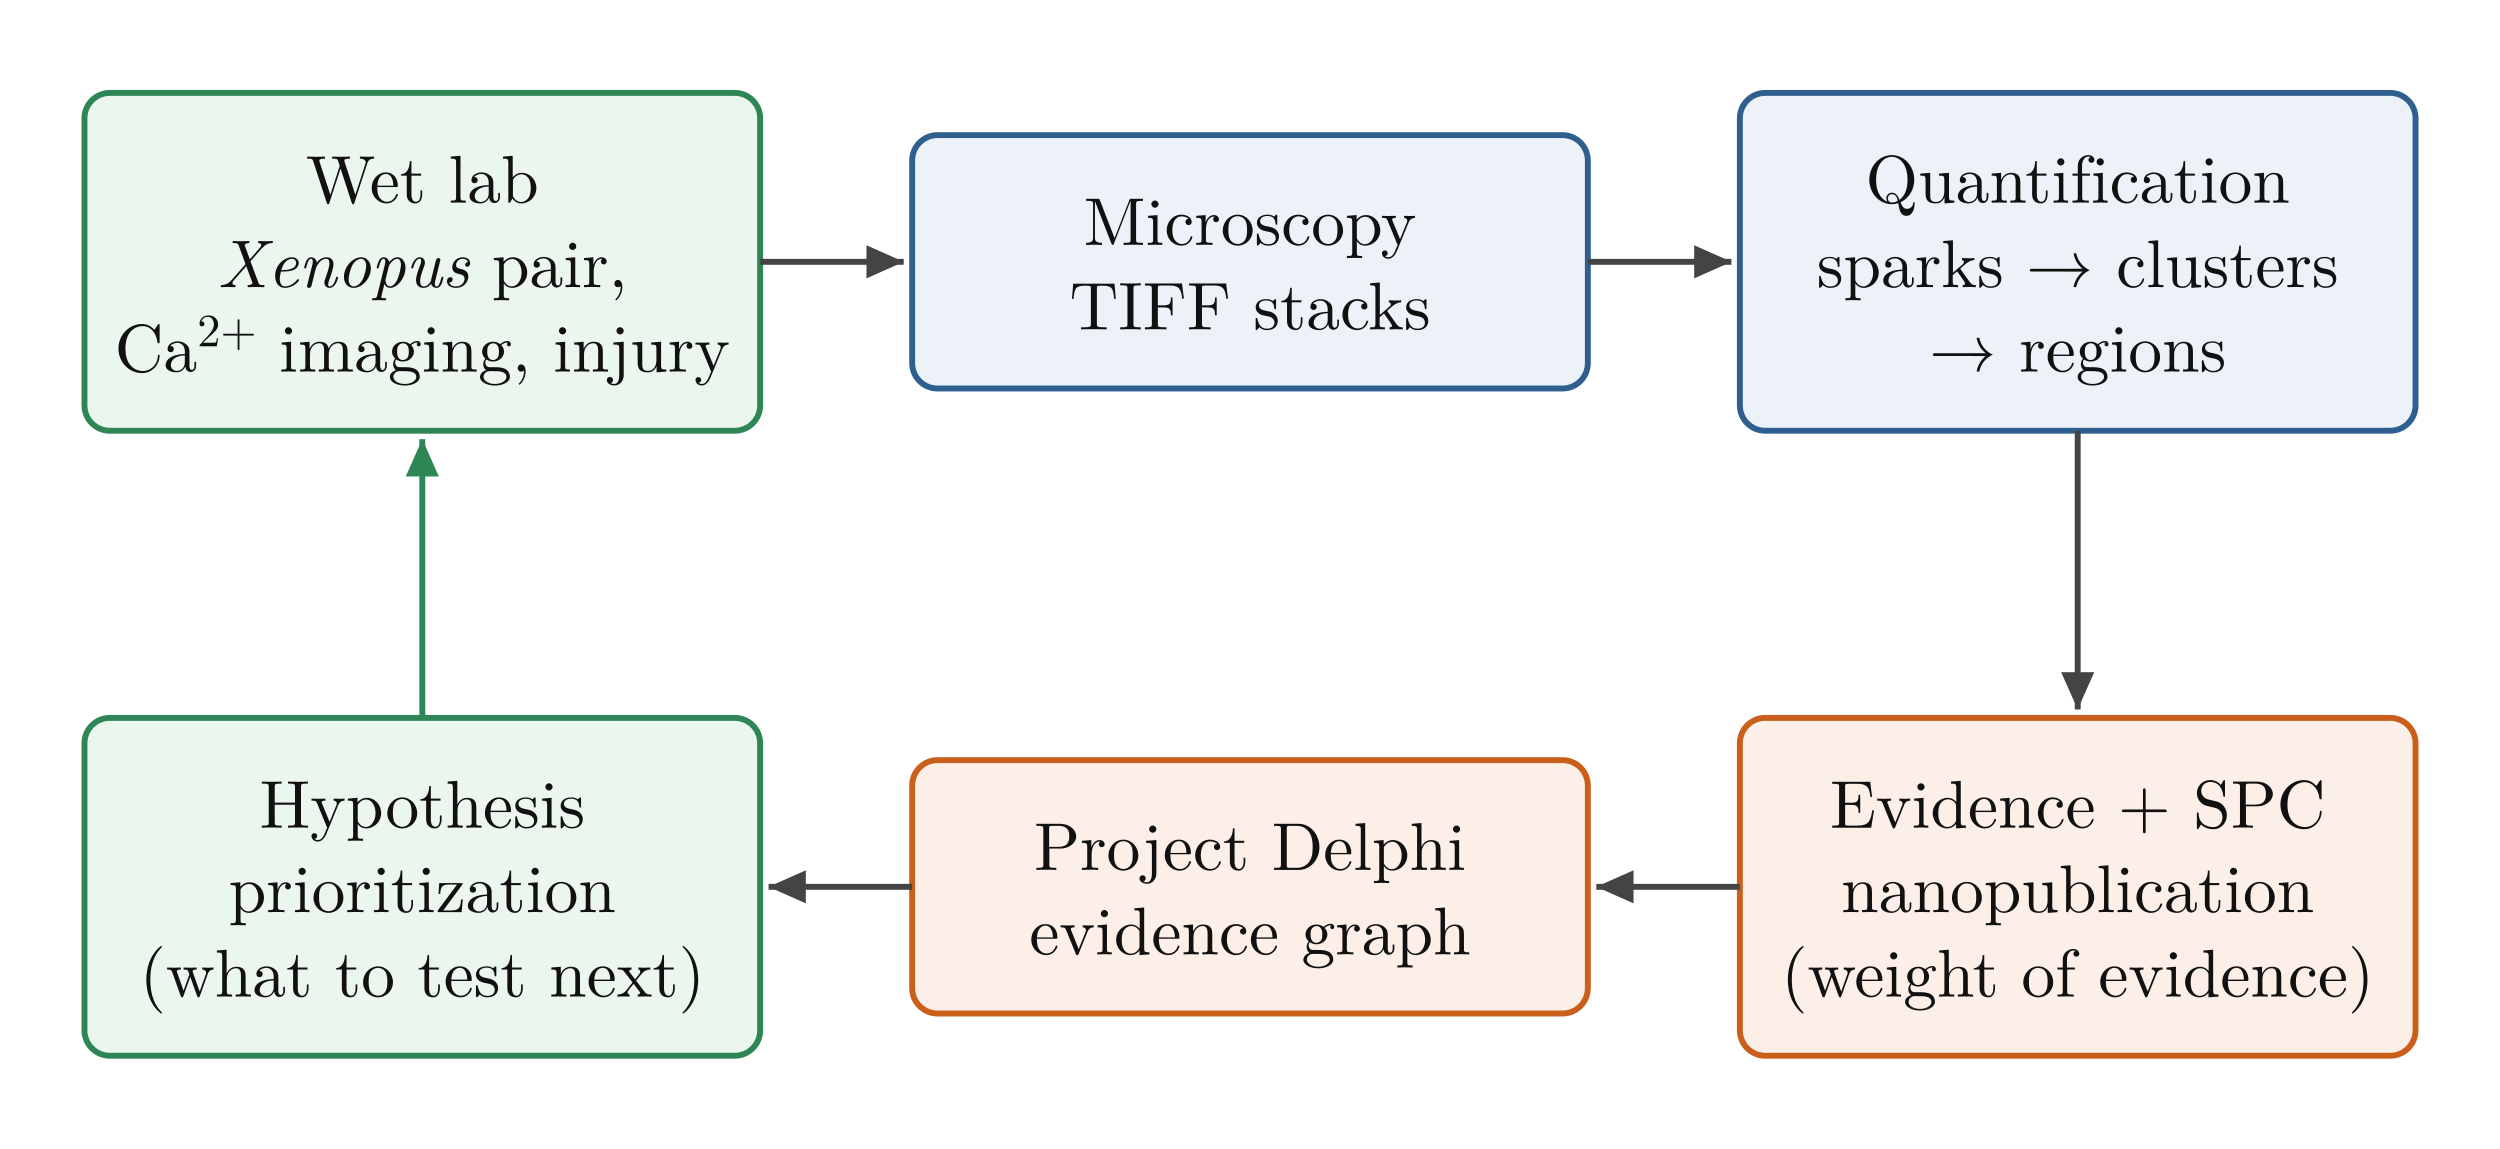
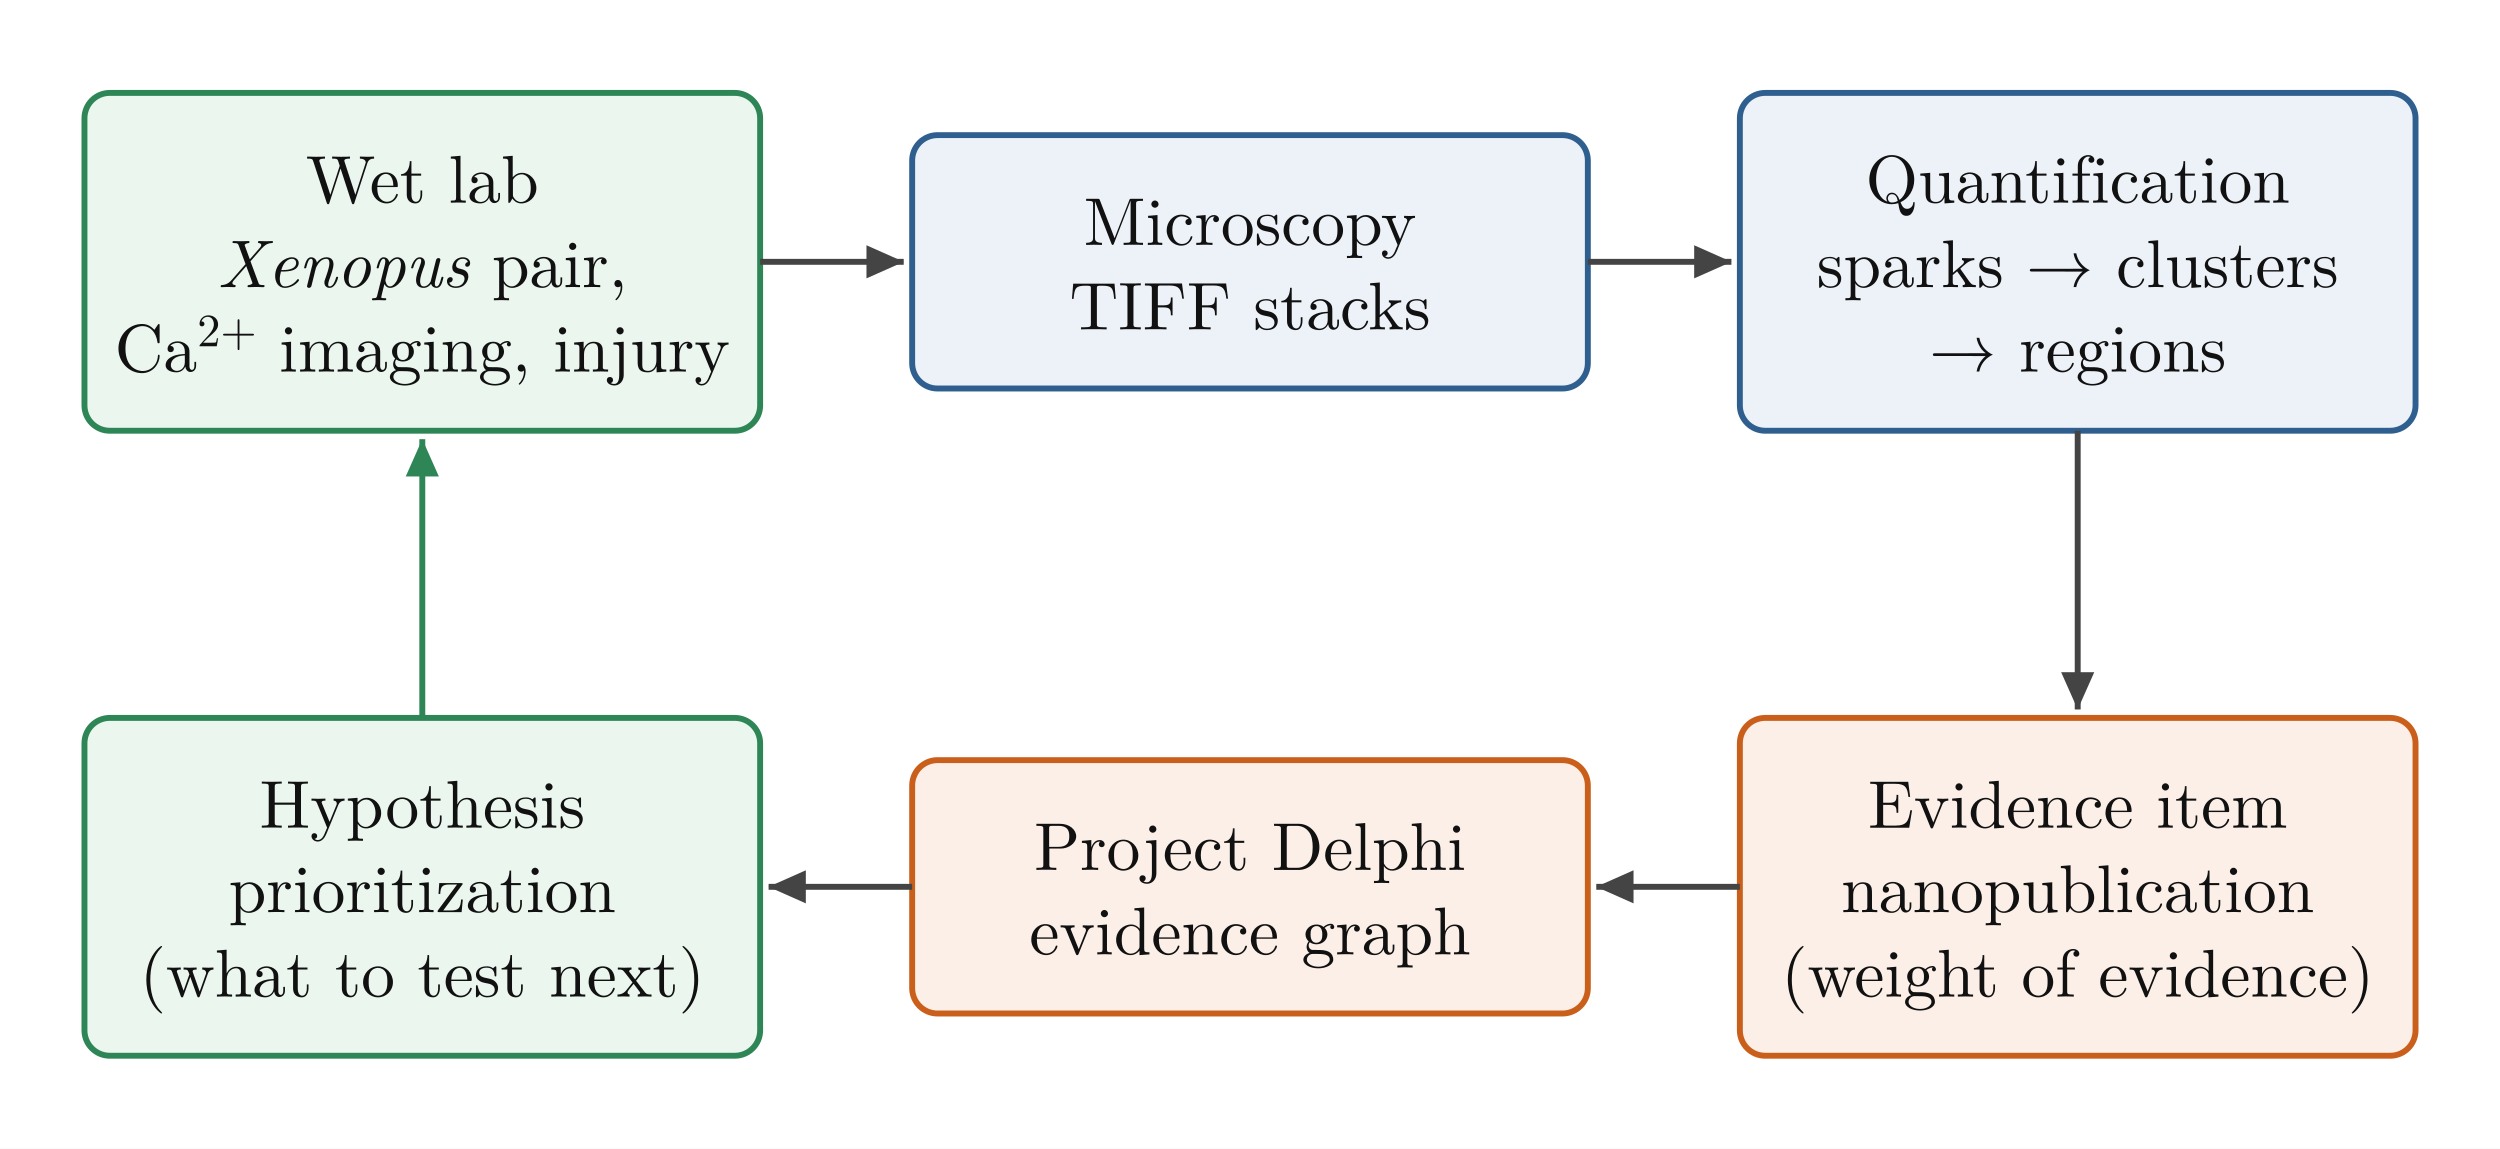
<svg xmlns="http://www.w3.org/2000/svg" viewBox="0 0 592 272" width="592" height="272" role="img" aria-labelledby="title desc">
  <defs>
    <marker id="arrow" viewBox="0 0 10 10" refX="9" refY="5" markerWidth="7" markerHeight="7" orient="auto-start-reverse">
      <path d="M0,1 L9,5 L0,9 z" fill="#444" />
    </marker>
    <marker id="arrow-green" viewBox="0 0 10 10" refX="9" refY="5" markerWidth="7" markerHeight="7" orient="auto-start-reverse">
      <path d="M0,1 L9,5 L0,9 z" fill="#2e8555" />
    </marker>
  </defs>
  <style>
    text { font-family: "Latin Modern Roman", "Computer Modern Serif", "Times New Roman", Times, serif; font-size: 16px; fill: #111; text-anchor: middle; }
    .it { font-style: italic; }
    .sup { font-size: 11px; }
    .box { stroke-width: 1.4; }
    .blue { fill: #edf2f9; stroke: #2f5f8f; }
    .green { fill: #ebf6ef; stroke: #2e8555; }
    .orange { fill: #fbefe7; stroke: #c95f1a; }
    .flow { stroke: #444; stroke-width: 1.4; fill: none; }
    .back { stroke: #2e8555; stroke-width: 1.4; fill: none; }
  </style>
  <rect width="592" height="272" fill="#fff" />
  <rect class="box green" x="20" y="22" width="160" height="80" rx="6" />
  <text x="100" y="48">Wet lab</text>
  <text x="100" y="68">
    <tspan class="it">Xenopus</tspan> pair,</text>
  <text x="100" y="88">Ca<tspan class="sup" dy="-6">2+</tspan>
    <tspan dy="6">imaging, injury</tspan>
  </text>
  <rect class="box blue" x="216" y="32" width="160" height="60" rx="6" />
  <text x="296" y="58">Microscopy</text>
  <text x="296" y="78">TIFF stacks</text>
  <rect class="box blue" x="412" y="22" width="160" height="80" rx="6" />
  <text x="492" y="48">Quantification</text>
  <text x="492" y="68">sparks → clusters</text>
  <text x="492" y="88">→ regions</text>
  <rect class="box green" x="20" y="170" width="160" height="80" rx="6" />
  <text x="100" y="196">Hypothesis</text>
  <text x="100" y="216">prioritization</text>
  <text x="100" y="236">(what to test next)</text>
  <rect class="box orange" x="216" y="180" width="160" height="60" rx="6" />
  <text x="296" y="206">Project Delphi</text>
  <text x="296" y="226">evidence graph</text>
  <rect class="box orange" x="412" y="170" width="160" height="80" rx="6" />
-   <text x="492" y="196">Evidence + SPC</text>
+   <text x="492" y="196">Evidence item</text>
  <text x="492" y="216">nanopublication</text>
  <text x="492" y="236">(weight of evidence)</text>
  <path class="flow" d="M180,62 H214" marker-end="url(#arrow)" />
  <path class="flow" d="M376,62 H410" marker-end="url(#arrow)" />
  <path class="flow" d="M492,102 V168" marker-end="url(#arrow)" />
  <path class="flow" d="M412,210 H378" marker-end="url(#arrow)" />
  <path class="flow" d="M216,210 H182" marker-end="url(#arrow)" />
  <path class="back" d="M100,170 V104" marker-end="url(#arrow-green)" />
</svg>
